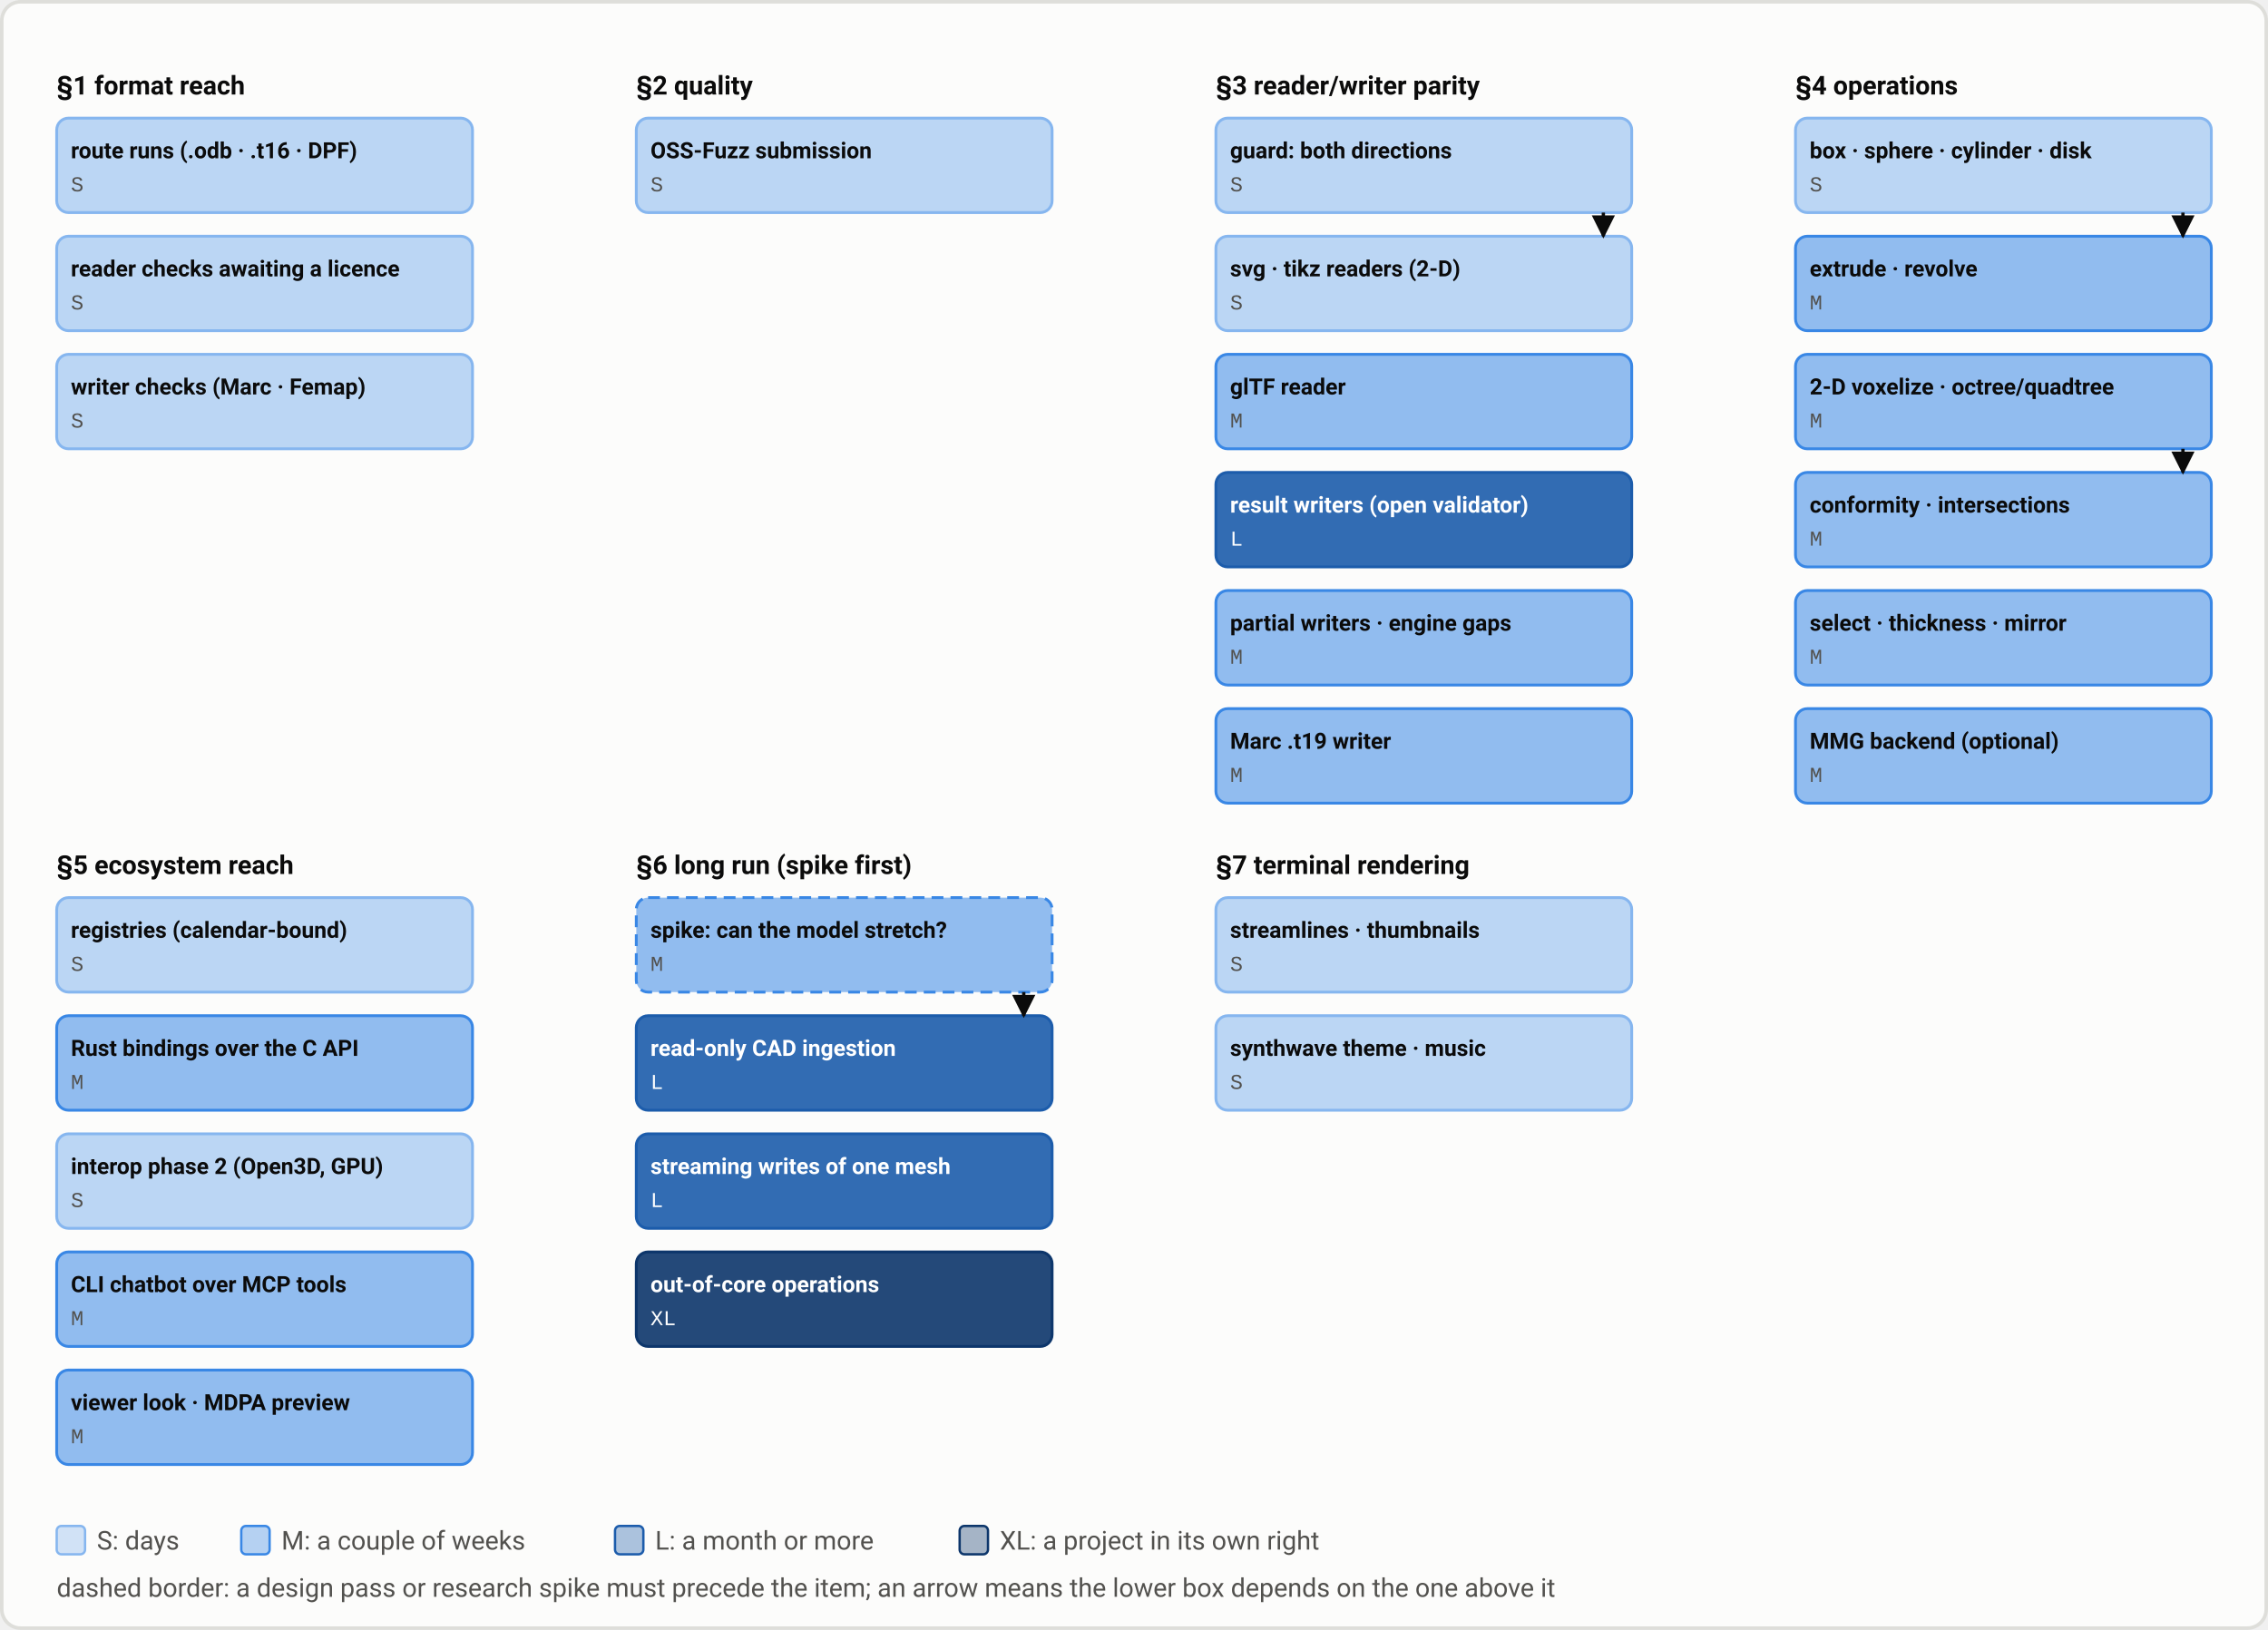
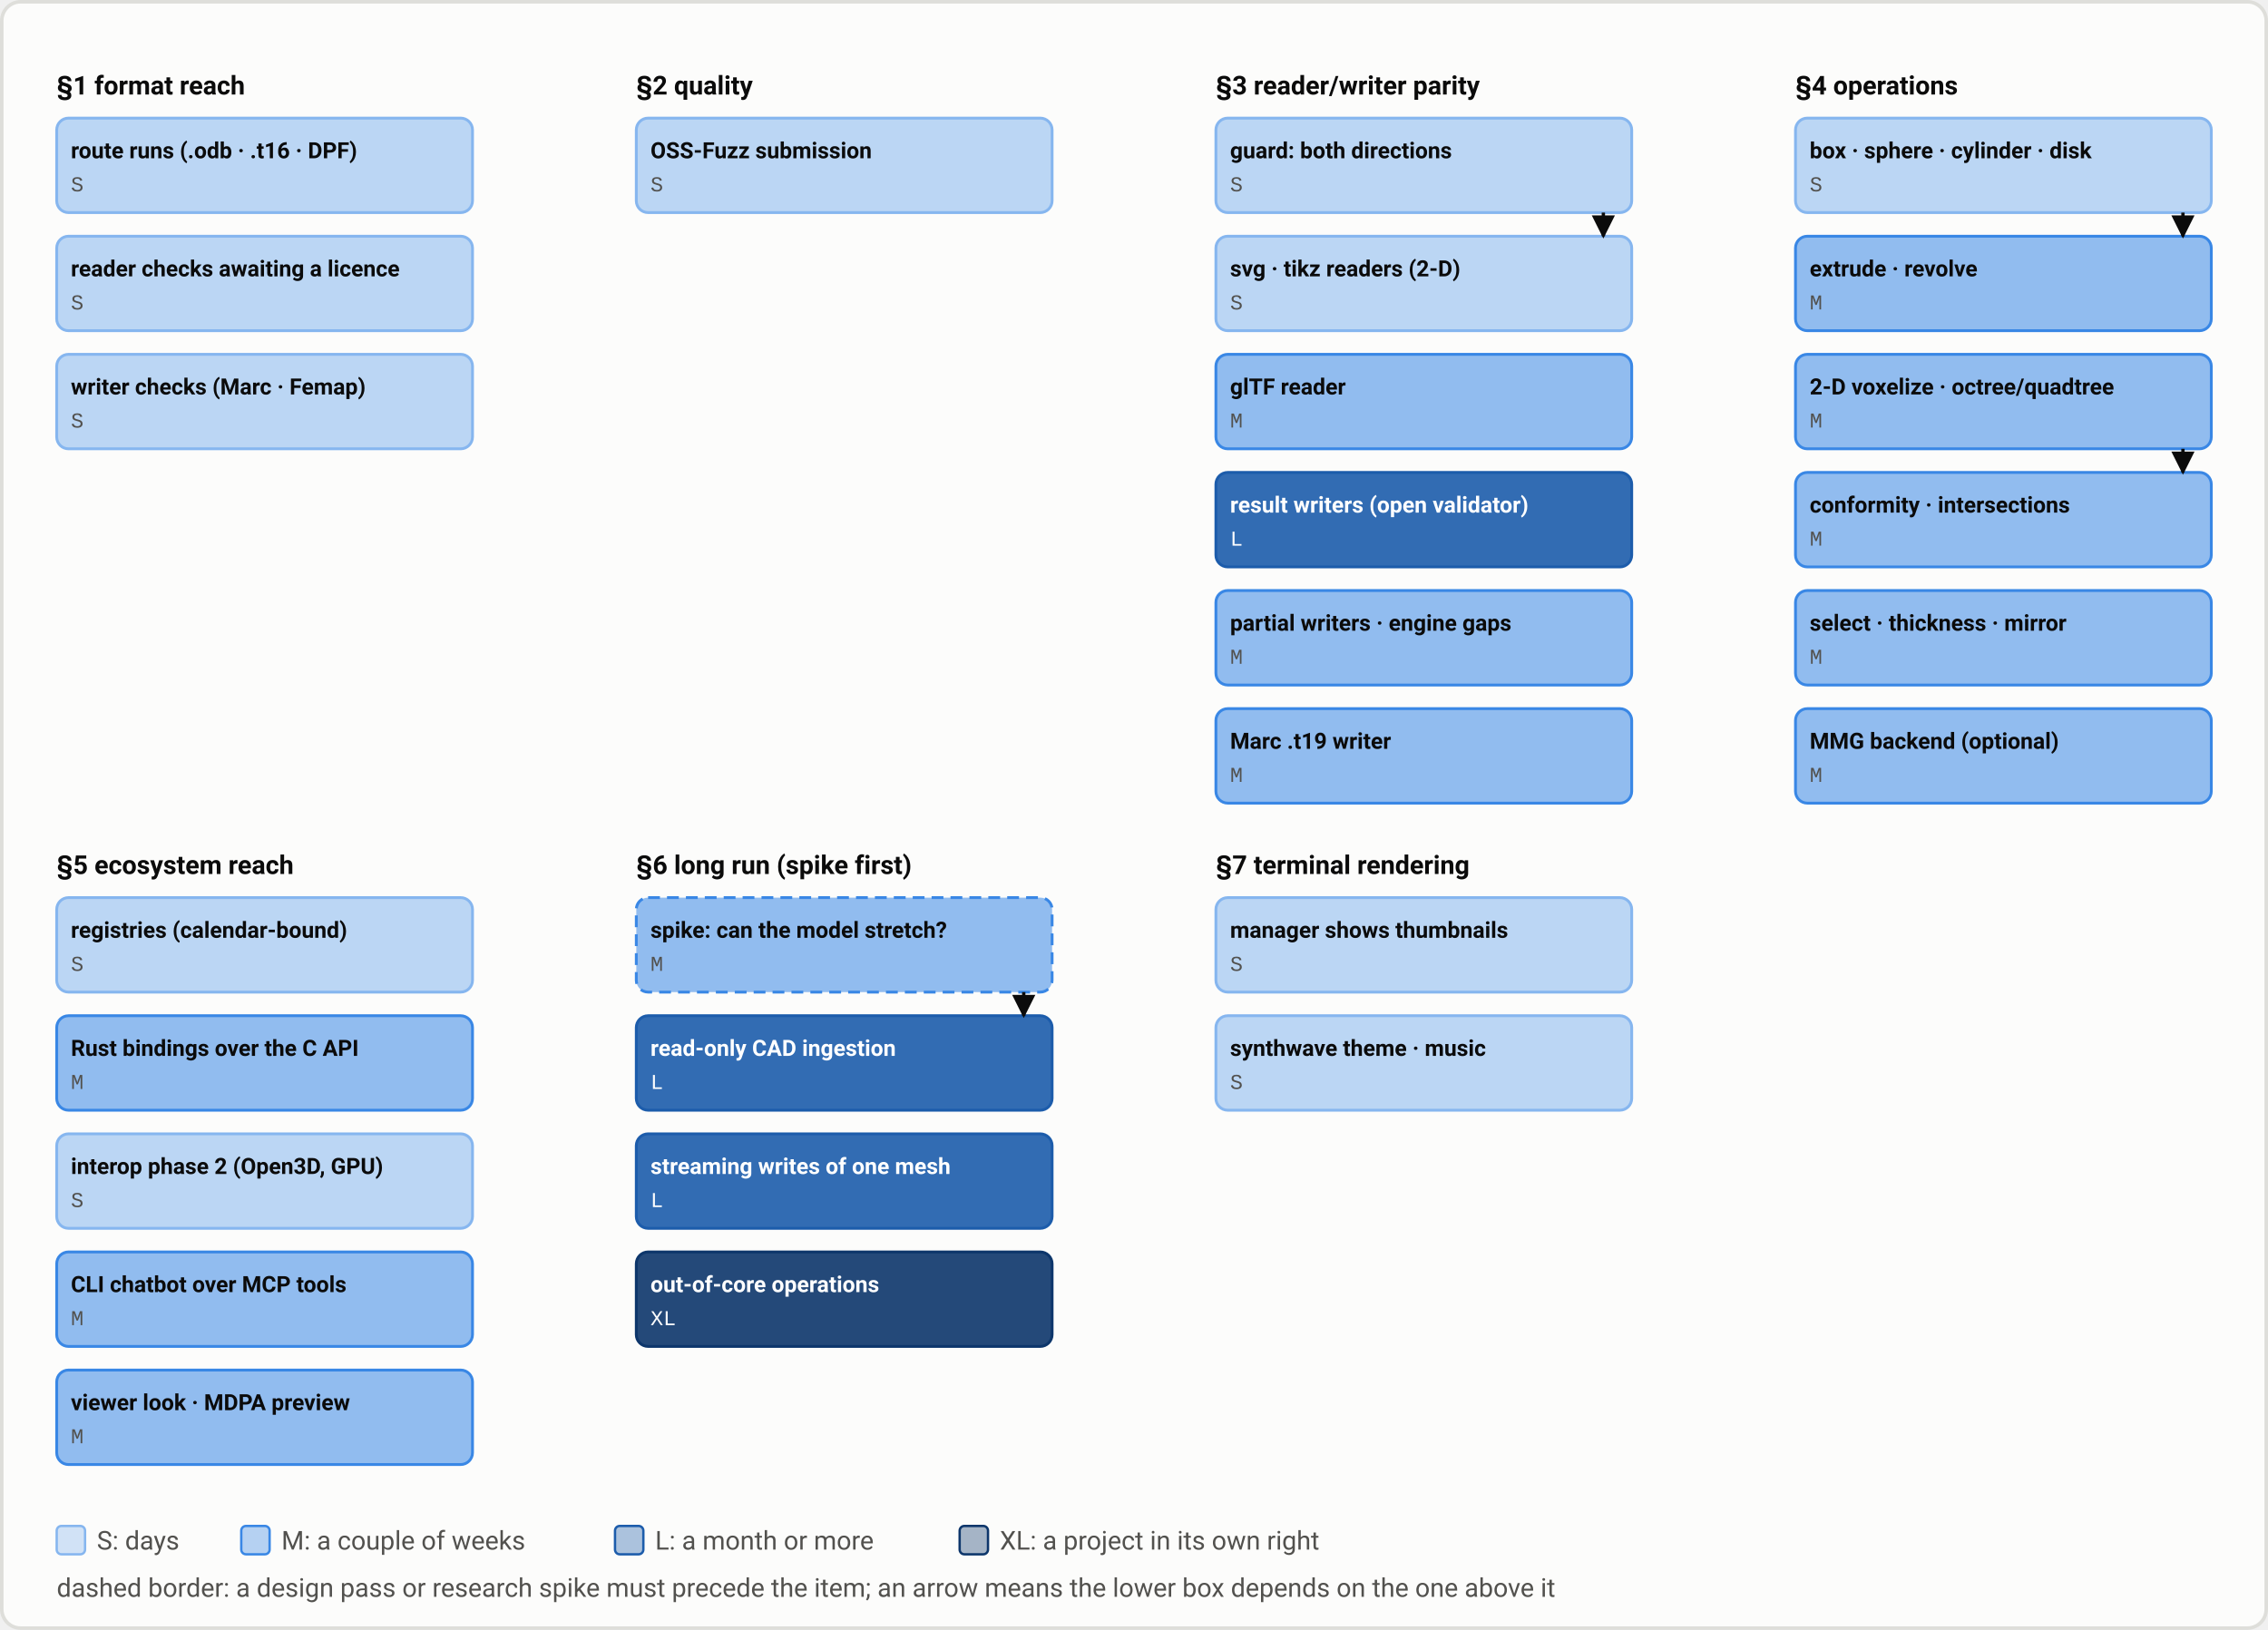
<svg xmlns="http://www.w3.org/2000/svg" viewBox="0 0 960 690" width="960" height="690" font-family="system-ui, -apple-system, 'Segoe UI', Roboto, sans-serif" role="img" aria-label="The roadmap at a glance: open items by section, in recommended order, shaded by effort">
  <defs>
    <marker id="arrow-0b0b0b" viewBox="0 0 10 10" refX="9" refY="5" markerWidth="7" markerHeight="7" orient="auto-start-reverse">
      <path d="M 0 0 L 10 5 L 0 10 z" fill="#0b0b0b" />
    </marker>
  </defs>
  <rect x="0.75" y="0.75" width="958.5" height="688.5" rx="8" fill="#fcfcfb" stroke="#dededa" stroke-width="1.5" />
  <text x="24" y="40" font-family="system-ui, -apple-system, 'Segoe UI', Roboto, sans-serif" font-size="11" font-weight="700" fill="#0b0b0b">§1 format reach</text>
  <rect x="24" y="50" width="176" height="40" rx="5" fill="#86b6ef" fill-opacity="0.55" stroke="#86b6ef" stroke-width="1.2" />
  <text x="30" y="67" font-family="system-ui, -apple-system, 'Segoe UI', Roboto, sans-serif" font-size="9.5" font-weight="600" fill="#0b0b0b">route runs (.odb · .t16 · DPF)</text>
  <text x="30" y="81" font-family="ui-monospace, SFMono-Regular, Menlo, Consolas, 'Liberation Mono', monospace" font-size="9" fill="#52514e">S</text>
  <rect x="24" y="100" width="176" height="40" rx="5" fill="#86b6ef" fill-opacity="0.55" stroke="#86b6ef" stroke-width="1.2" />
  <text x="30" y="117" font-family="system-ui, -apple-system, 'Segoe UI', Roboto, sans-serif" font-size="9.5" font-weight="600" fill="#0b0b0b">reader checks awaiting a licence</text>
  <text x="30" y="131" font-family="ui-monospace, SFMono-Regular, Menlo, Consolas, 'Liberation Mono', monospace" font-size="9" fill="#52514e">S</text>
  <rect x="24" y="150" width="176" height="40" rx="5" fill="#86b6ef" fill-opacity="0.55" stroke="#86b6ef" stroke-width="1.2" />
  <text x="30" y="167" font-family="system-ui, -apple-system, 'Segoe UI', Roboto, sans-serif" font-size="9.5" font-weight="600" fill="#0b0b0b">writer checks (Marc · Femap)</text>
  <text x="30" y="181" font-family="ui-monospace, SFMono-Regular, Menlo, Consolas, 'Liberation Mono', monospace" font-size="9" fill="#52514e">S</text>
  <text x="269.33" y="40" font-family="system-ui, -apple-system, 'Segoe UI', Roboto, sans-serif" font-size="11" font-weight="700" fill="#0b0b0b">§2 quality</text>
  <rect x="269.33" y="50" width="176" height="40" rx="5" fill="#86b6ef" fill-opacity="0.55" stroke="#86b6ef" stroke-width="1.2" />
  <text x="275.33" y="67" font-family="system-ui, -apple-system, 'Segoe UI', Roboto, sans-serif" font-size="9.5" font-weight="600" fill="#0b0b0b">OSS-Fuzz submission</text>
  <text x="275.33" y="81" font-family="ui-monospace, SFMono-Regular, Menlo, Consolas, 'Liberation Mono', monospace" font-size="9" fill="#52514e">S</text>
  <text x="514.67" y="40" font-family="system-ui, -apple-system, 'Segoe UI', Roboto, sans-serif" font-size="11" font-weight="700" fill="#0b0b0b">§3 reader/writer parity</text>
  <rect x="514.67" y="50" width="176" height="40" rx="5" fill="#86b6ef" fill-opacity="0.55" stroke="#86b6ef" stroke-width="1.2" />
  <text x="520.67" y="67" font-family="system-ui, -apple-system, 'Segoe UI', Roboto, sans-serif" font-size="9.5" font-weight="600" fill="#0b0b0b">guard: both directions</text>
  <text x="520.67" y="81" font-family="ui-monospace, SFMono-Regular, Menlo, Consolas, 'Liberation Mono', monospace" font-size="9" fill="#52514e">S</text>
  <rect x="514.67" y="100" width="176" height="40" rx="5" fill="#86b6ef" fill-opacity="0.55" stroke="#86b6ef" stroke-width="1.2" />
  <text x="520.67" y="117" font-family="system-ui, -apple-system, 'Segoe UI', Roboto, sans-serif" font-size="9.5" font-weight="600" fill="#0b0b0b">svg · tikz readers (2-D)</text>
  <text x="520.67" y="131" font-family="ui-monospace, SFMono-Regular, Menlo, Consolas, 'Liberation Mono', monospace" font-size="9" fill="#52514e">S</text>
  <rect x="514.67" y="150" width="176" height="40" rx="5" fill="#3987e5" fill-opacity="0.55" stroke="#3987e5" stroke-width="1.2" />
  <text x="520.67" y="167" font-family="system-ui, -apple-system, 'Segoe UI', Roboto, sans-serif" font-size="9.5" font-weight="600" fill="#0b0b0b">glTF reader</text>
  <text x="520.67" y="181" font-family="ui-monospace, SFMono-Regular, Menlo, Consolas, 'Liberation Mono', monospace" font-size="9" fill="#52514e">M</text>
  <rect x="514.67" y="200" width="176" height="40" rx="5" fill="#1c5cab" fill-opacity="0.9" stroke="#1c5cab" stroke-width="1.2" />
  <text x="520.67" y="217" font-family="system-ui, -apple-system, 'Segoe UI', Roboto, sans-serif" font-size="9.5" font-weight="600" fill="#ffffff">result writers (open validator)</text>
  <text x="520.67" y="231" font-family="ui-monospace, SFMono-Regular, Menlo, Consolas, 'Liberation Mono', monospace" font-size="9" fill="#ffffff">L</text>
  <rect x="514.67" y="250" width="176" height="40" rx="5" fill="#3987e5" fill-opacity="0.55" stroke="#3987e5" stroke-width="1.2" />
  <text x="520.67" y="267" font-family="system-ui, -apple-system, 'Segoe UI', Roboto, sans-serif" font-size="9.5" font-weight="600" fill="#0b0b0b">partial writers · engine gaps</text>
  <text x="520.67" y="281" font-family="ui-monospace, SFMono-Regular, Menlo, Consolas, 'Liberation Mono', monospace" font-size="9" fill="#52514e">M</text>
  <rect x="514.67" y="300" width="176" height="40" rx="5" fill="#3987e5" fill-opacity="0.55" stroke="#3987e5" stroke-width="1.2" />
  <text x="520.67" y="317" font-family="system-ui, -apple-system, 'Segoe UI', Roboto, sans-serif" font-size="9.5" font-weight="600" fill="#0b0b0b">Marc .t19 writer</text>
  <text x="520.67" y="331" font-family="ui-monospace, SFMono-Regular, Menlo, Consolas, 'Liberation Mono', monospace" font-size="9" fill="#52514e">M</text>
  <line x1="678.67" y1="90" x2="678.67" y2="100" stroke="#0b0b0b" stroke-width="1.4" marker-end="url(#arrow-0b0b0b)" />
  <text x="760" y="40" font-family="system-ui, -apple-system, 'Segoe UI', Roboto, sans-serif" font-size="11" font-weight="700" fill="#0b0b0b">§4 operations</text>
  <rect x="760" y="50" width="176" height="40" rx="5" fill="#86b6ef" fill-opacity="0.55" stroke="#86b6ef" stroke-width="1.2" />
  <text x="766" y="67" font-family="system-ui, -apple-system, 'Segoe UI', Roboto, sans-serif" font-size="9.5" font-weight="600" fill="#0b0b0b">box · sphere · cylinder · disk</text>
  <text x="766" y="81" font-family="ui-monospace, SFMono-Regular, Menlo, Consolas, 'Liberation Mono', monospace" font-size="9" fill="#52514e">S</text>
  <rect x="760" y="100" width="176" height="40" rx="5" fill="#3987e5" fill-opacity="0.55" stroke="#3987e5" stroke-width="1.2" />
  <text x="766" y="117" font-family="system-ui, -apple-system, 'Segoe UI', Roboto, sans-serif" font-size="9.5" font-weight="600" fill="#0b0b0b">extrude · revolve</text>
  <text x="766" y="131" font-family="ui-monospace, SFMono-Regular, Menlo, Consolas, 'Liberation Mono', monospace" font-size="9" fill="#52514e">M</text>
  <rect x="760" y="150" width="176" height="40" rx="5" fill="#3987e5" fill-opacity="0.55" stroke="#3987e5" stroke-width="1.2" />
  <text x="766" y="167" font-family="system-ui, -apple-system, 'Segoe UI', Roboto, sans-serif" font-size="9.5" font-weight="600" fill="#0b0b0b">2-D voxelize · octree/quadtree</text>
  <text x="766" y="181" font-family="ui-monospace, SFMono-Regular, Menlo, Consolas, 'Liberation Mono', monospace" font-size="9" fill="#52514e">M</text>
  <rect x="760" y="200" width="176" height="40" rx="5" fill="#3987e5" fill-opacity="0.55" stroke="#3987e5" stroke-width="1.2" />
  <text x="766" y="217" font-family="system-ui, -apple-system, 'Segoe UI', Roboto, sans-serif" font-size="9.5" font-weight="600" fill="#0b0b0b">conformity · intersections</text>
  <text x="766" y="231" font-family="ui-monospace, SFMono-Regular, Menlo, Consolas, 'Liberation Mono', monospace" font-size="9" fill="#52514e">M</text>
  <rect x="760" y="250" width="176" height="40" rx="5" fill="#3987e5" fill-opacity="0.55" stroke="#3987e5" stroke-width="1.2" />
  <text x="766" y="267" font-family="system-ui, -apple-system, 'Segoe UI', Roboto, sans-serif" font-size="9.5" font-weight="600" fill="#0b0b0b">select · thickness · mirror</text>
  <text x="766" y="281" font-family="ui-monospace, SFMono-Regular, Menlo, Consolas, 'Liberation Mono', monospace" font-size="9" fill="#52514e">M</text>
  <rect x="760" y="300" width="176" height="40" rx="5" fill="#3987e5" fill-opacity="0.55" stroke="#3987e5" stroke-width="1.2" />
  <text x="766" y="317" font-family="system-ui, -apple-system, 'Segoe UI', Roboto, sans-serif" font-size="9.5" font-weight="600" fill="#0b0b0b">MMG backend (optional)</text>
  <text x="766" y="331" font-family="ui-monospace, SFMono-Regular, Menlo, Consolas, 'Liberation Mono', monospace" font-size="9" fill="#52514e">M</text>
  <line x1="924" y1="90" x2="924" y2="100" stroke="#0b0b0b" stroke-width="1.4" marker-end="url(#arrow-0b0b0b)" />
  <line x1="924" y1="190" x2="924" y2="200" stroke="#0b0b0b" stroke-width="1.4" marker-end="url(#arrow-0b0b0b)" />
  <text x="24" y="370" font-family="system-ui, -apple-system, 'Segoe UI', Roboto, sans-serif" font-size="11" font-weight="700" fill="#0b0b0b">§5 ecosystem reach</text>
  <rect x="24" y="380" width="176" height="40" rx="5" fill="#86b6ef" fill-opacity="0.55" stroke="#86b6ef" stroke-width="1.2" />
  <text x="30" y="397" font-family="system-ui, -apple-system, 'Segoe UI', Roboto, sans-serif" font-size="9.5" font-weight="600" fill="#0b0b0b">registries (calendar-bound)</text>
  <text x="30" y="411" font-family="ui-monospace, SFMono-Regular, Menlo, Consolas, 'Liberation Mono', monospace" font-size="9" fill="#52514e">S</text>
  <rect x="24" y="430" width="176" height="40" rx="5" fill="#3987e5" fill-opacity="0.55" stroke="#3987e5" stroke-width="1.2" />
  <text x="30" y="447" font-family="system-ui, -apple-system, 'Segoe UI', Roboto, sans-serif" font-size="9.5" font-weight="600" fill="#0b0b0b">Rust bindings over the C API</text>
  <text x="30" y="461" font-family="ui-monospace, SFMono-Regular, Menlo, Consolas, 'Liberation Mono', monospace" font-size="9" fill="#52514e">M</text>
  <rect x="24" y="480" width="176" height="40" rx="5" fill="#86b6ef" fill-opacity="0.55" stroke="#86b6ef" stroke-width="1.2" />
  <text x="30" y="497" font-family="system-ui, -apple-system, 'Segoe UI', Roboto, sans-serif" font-size="9.5" font-weight="600" fill="#0b0b0b">interop phase 2 (Open3D, GPU)</text>
  <text x="30" y="511" font-family="ui-monospace, SFMono-Regular, Menlo, Consolas, 'Liberation Mono', monospace" font-size="9" fill="#52514e">S</text>
  <rect x="24" y="530" width="176" height="40" rx="5" fill="#3987e5" fill-opacity="0.55" stroke="#3987e5" stroke-width="1.2" />
  <text x="30" y="547" font-family="system-ui, -apple-system, 'Segoe UI', Roboto, sans-serif" font-size="9.5" font-weight="600" fill="#0b0b0b">CLI chatbot over MCP tools</text>
  <text x="30" y="561" font-family="ui-monospace, SFMono-Regular, Menlo, Consolas, 'Liberation Mono', monospace" font-size="9" fill="#52514e">M</text>
  <rect x="24" y="580" width="176" height="40" rx="5" fill="#3987e5" fill-opacity="0.55" stroke="#3987e5" stroke-width="1.2" />
  <text x="30" y="597" font-family="system-ui, -apple-system, 'Segoe UI', Roboto, sans-serif" font-size="9.5" font-weight="600" fill="#0b0b0b">viewer look · MDPA preview</text>
  <text x="30" y="611" font-family="ui-monospace, SFMono-Regular, Menlo, Consolas, 'Liberation Mono', monospace" font-size="9" fill="#52514e">M</text>
  <text x="269.33" y="370" font-family="system-ui, -apple-system, 'Segoe UI', Roboto, sans-serif" font-size="11" font-weight="700" fill="#0b0b0b">§6 long run (spike first)</text>
  <rect x="269.33" y="380" width="176" height="40" rx="5" fill="#3987e5" fill-opacity="0.55" stroke="#3987e5" stroke-width="1.2" stroke-dasharray="5 3" />
  <text x="275.33" y="397" font-family="system-ui, -apple-system, 'Segoe UI', Roboto, sans-serif" font-size="9.5" font-weight="600" fill="#0b0b0b">spike: can the model stretch?</text>
  <text x="275.33" y="411" font-family="ui-monospace, SFMono-Regular, Menlo, Consolas, 'Liberation Mono', monospace" font-size="9" fill="#52514e">M</text>
  <rect x="269.33" y="430" width="176" height="40" rx="5" fill="#1c5cab" fill-opacity="0.9" stroke="#1c5cab" stroke-width="1.2" />
  <text x="275.33" y="447" font-family="system-ui, -apple-system, 'Segoe UI', Roboto, sans-serif" font-size="9.5" font-weight="600" fill="#ffffff">read-only CAD ingestion</text>
  <text x="275.33" y="461" font-family="ui-monospace, SFMono-Regular, Menlo, Consolas, 'Liberation Mono', monospace" font-size="9" fill="#ffffff">L</text>
  <rect x="269.33" y="480" width="176" height="40" rx="5" fill="#1c5cab" fill-opacity="0.9" stroke="#1c5cab" stroke-width="1.2" />
  <text x="275.33" y="497" font-family="system-ui, -apple-system, 'Segoe UI', Roboto, sans-serif" font-size="9.5" font-weight="600" fill="#ffffff">streaming writes of one mesh</text>
  <text x="275.33" y="511" font-family="ui-monospace, SFMono-Regular, Menlo, Consolas, 'Liberation Mono', monospace" font-size="9" fill="#ffffff">L</text>
  <rect x="269.33" y="530" width="176" height="40" rx="5" fill="#0d366b" fill-opacity="0.9" stroke="#0d366b" stroke-width="1.2" />
  <text x="275.33" y="547" font-family="system-ui, -apple-system, 'Segoe UI', Roboto, sans-serif" font-size="9.5" font-weight="600" fill="#ffffff">out-of-core operations</text>
  <text x="275.33" y="561" font-family="ui-monospace, SFMono-Regular, Menlo, Consolas, 'Liberation Mono', monospace" font-size="9" fill="#ffffff">XL</text>
  <line x1="433.33" y1="420" x2="433.33" y2="430" stroke="#0b0b0b" stroke-width="1.4" marker-end="url(#arrow-0b0b0b)" />
  <text x="514.67" y="370" font-family="system-ui, -apple-system, 'Segoe UI', Roboto, sans-serif" font-size="11" font-weight="700" fill="#0b0b0b">§7 terminal rendering</text>
  <rect x="514.67" y="380" width="176" height="40" rx="5" fill="#86b6ef" fill-opacity="0.55" stroke="#86b6ef" stroke-width="1.2" />
-   <text x="520.67" y="397" font-family="system-ui, -apple-system, 'Segoe UI', Roboto, sans-serif" font-size="9.5" font-weight="600" fill="#0b0b0b">streamlines · thumbnails</text>
+   <text x="520.67" y="397" font-family="system-ui, -apple-system, 'Segoe UI', Roboto, sans-serif" font-size="9.5" font-weight="600" fill="#0b0b0b">manager shows thumbnails</text>
  <text x="520.67" y="411" font-family="ui-monospace, SFMono-Regular, Menlo, Consolas, 'Liberation Mono', monospace" font-size="9" fill="#52514e">S</text>
  <rect x="514.67" y="430" width="176" height="40" rx="5" fill="#86b6ef" fill-opacity="0.55" stroke="#86b6ef" stroke-width="1.2" />
  <text x="520.67" y="447" font-family="system-ui, -apple-system, 'Segoe UI', Roboto, sans-serif" font-size="9.5" font-weight="600" fill="#0b0b0b">synthwave theme · music</text>
  <text x="520.67" y="461" font-family="ui-monospace, SFMono-Regular, Menlo, Consolas, 'Liberation Mono', monospace" font-size="9" fill="#52514e">S</text>
  <rect x="24" y="646" width="12" height="12" rx="2" fill="#86b6ef" fill-opacity="0.36" stroke="#86b6ef" stroke-width="1" />
  <text x="41" y="656" font-family="system-ui, -apple-system, 'Segoe UI', Roboto, sans-serif" font-size="11" fill="#52514e">S: days</text>
  <rect x="102.12" y="646" width="12" height="12" rx="2" fill="#3987e5" fill-opacity="0.36" stroke="#3987e5" stroke-width="1" />
  <text x="119.12" y="656" font-family="system-ui, -apple-system, 'Segoe UI', Roboto, sans-serif" font-size="11" fill="#52514e">M: a couple of weeks</text>
  <rect x="260.32" y="646" width="12" height="12" rx="2" fill="#1c5cab" fill-opacity="0.36" stroke="#1c5cab" stroke-width="1" />
  <text x="277.32" y="656" font-family="system-ui, -apple-system, 'Segoe UI', Roboto, sans-serif" font-size="11" fill="#52514e">L: a month or more</text>
  <rect x="406.2" y="646" width="12" height="12" rx="2" fill="#0d366b" fill-opacity="0.36" stroke="#0d366b" stroke-width="1" />
  <text x="423.2" y="656" font-family="system-ui, -apple-system, 'Segoe UI', Roboto, sans-serif" font-size="11" fill="#52514e">XL: a project in its own right</text>
  <text x="24" y="676" font-family="system-ui, -apple-system, 'Segoe UI', Roboto, sans-serif" font-size="11" fill="#52514e">dashed border: a design pass or research spike must precede the item; an arrow means the lower box depends on the one above it</text>
</svg>
